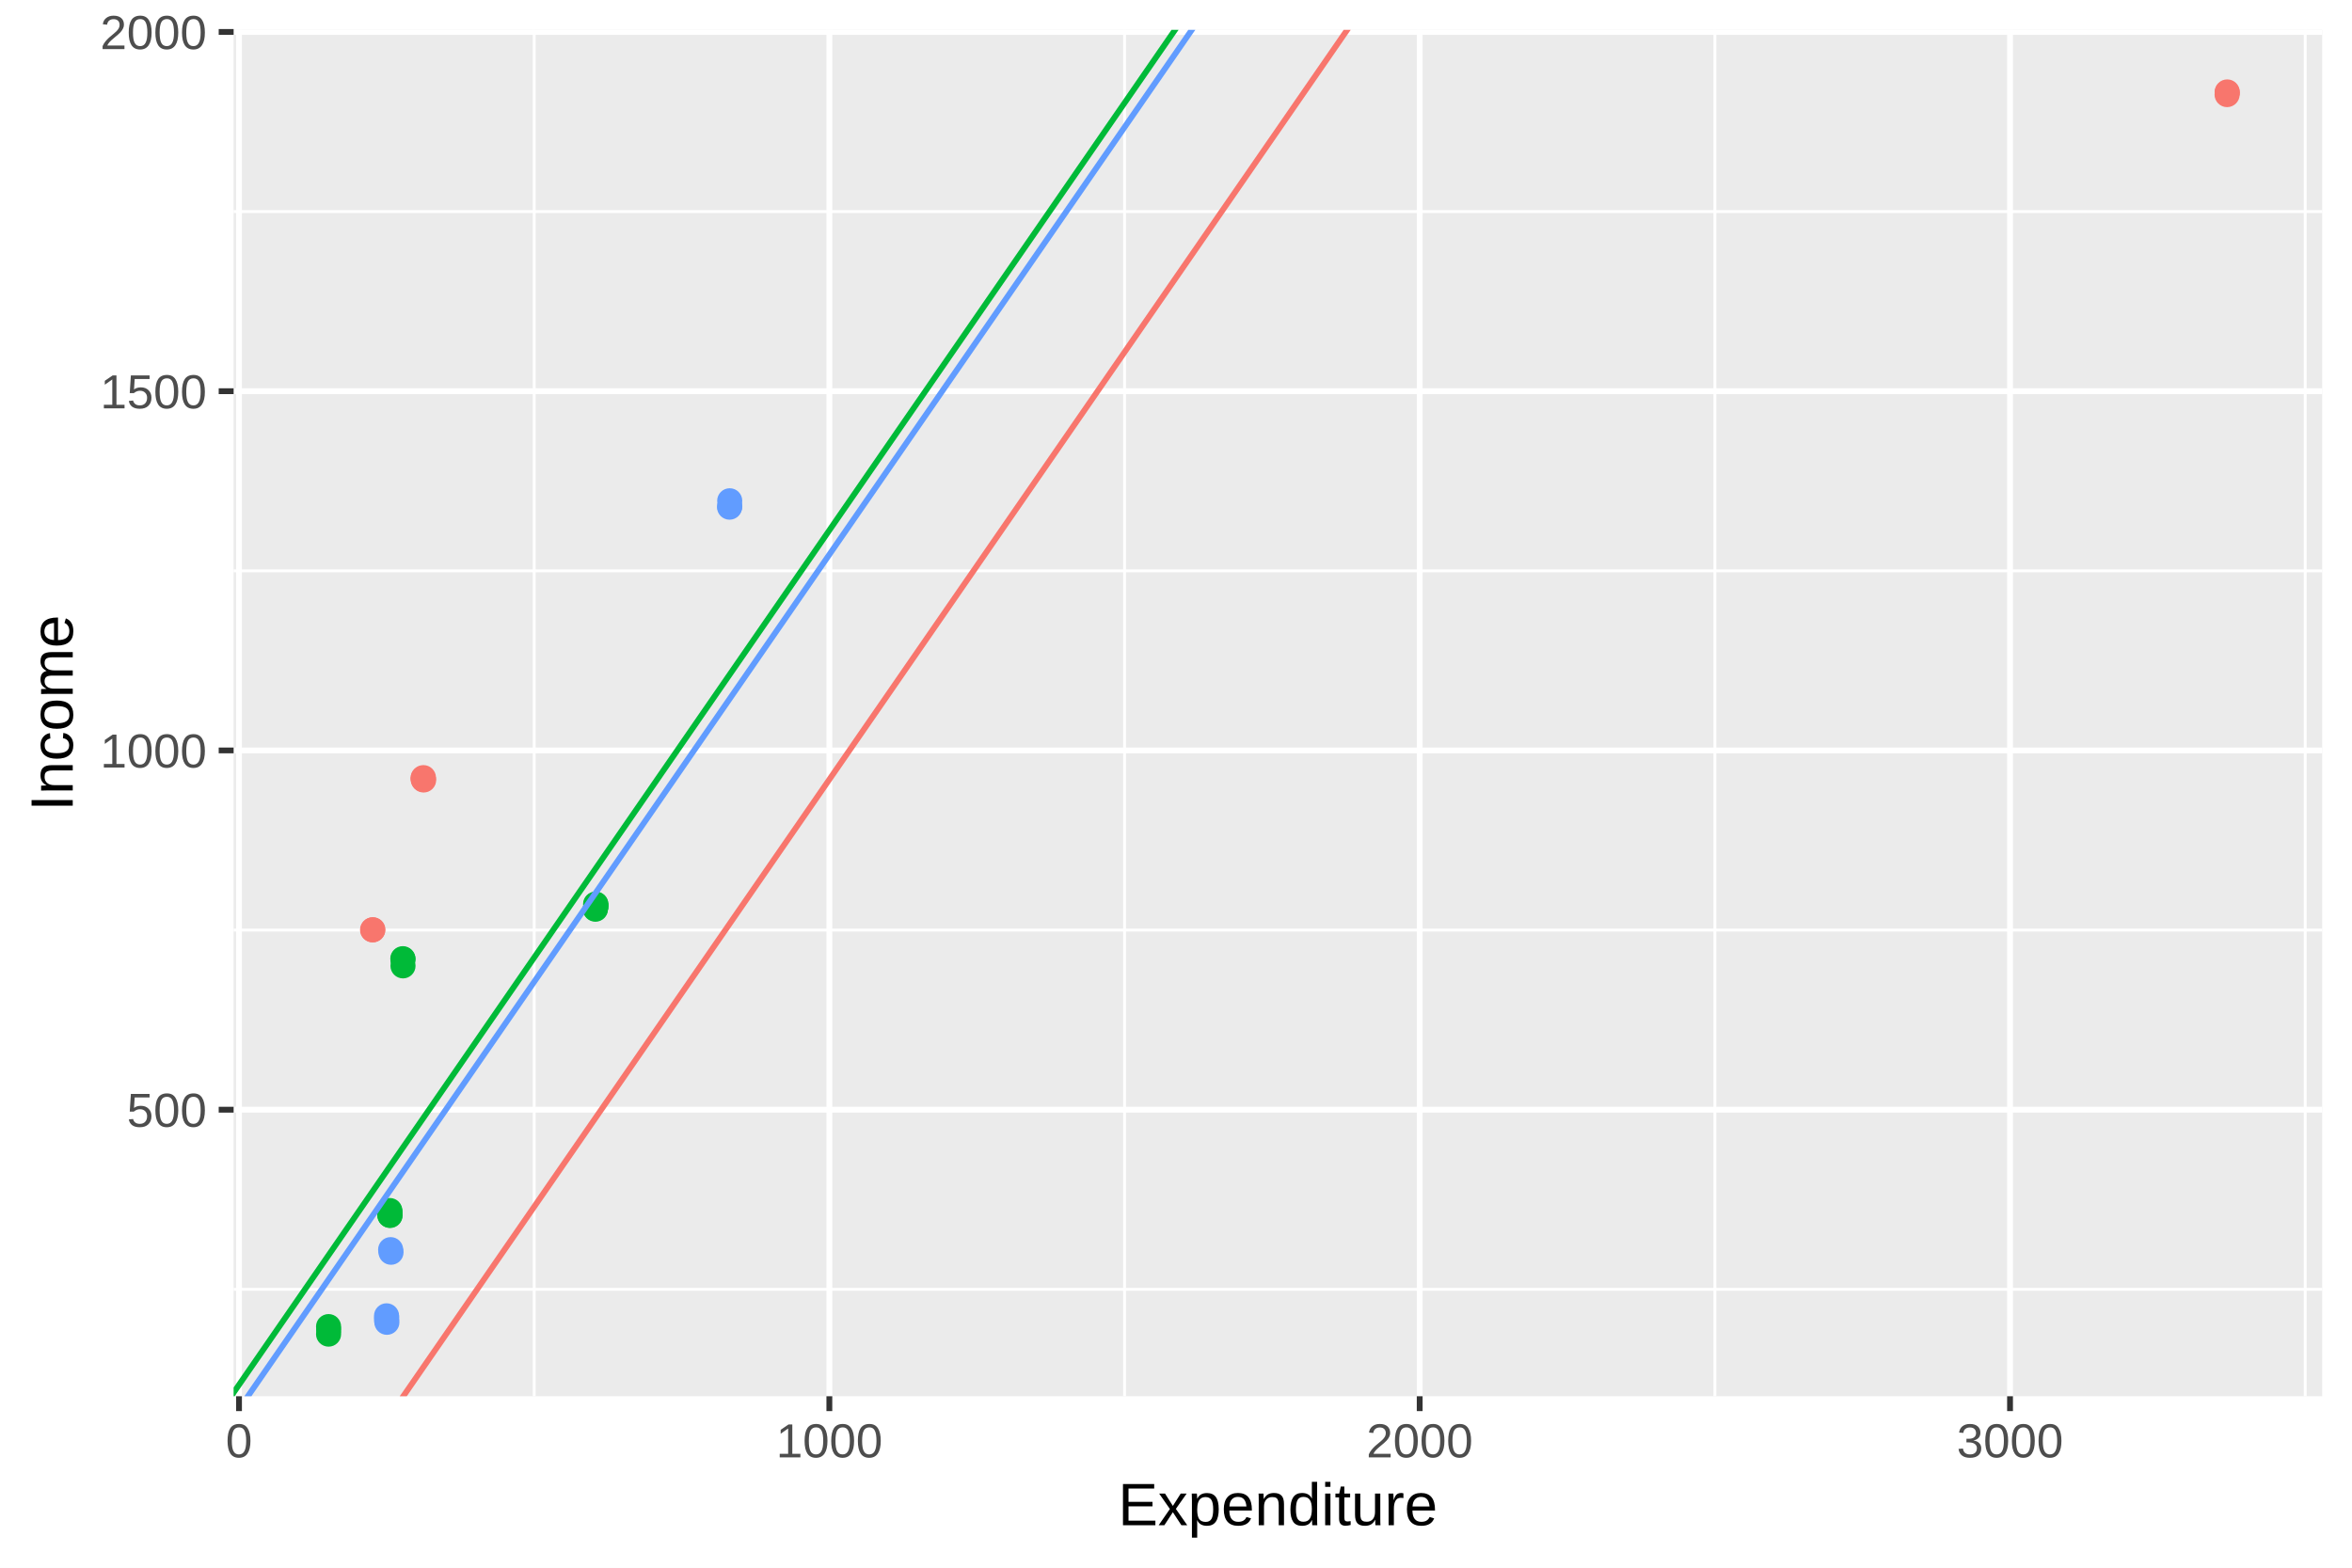
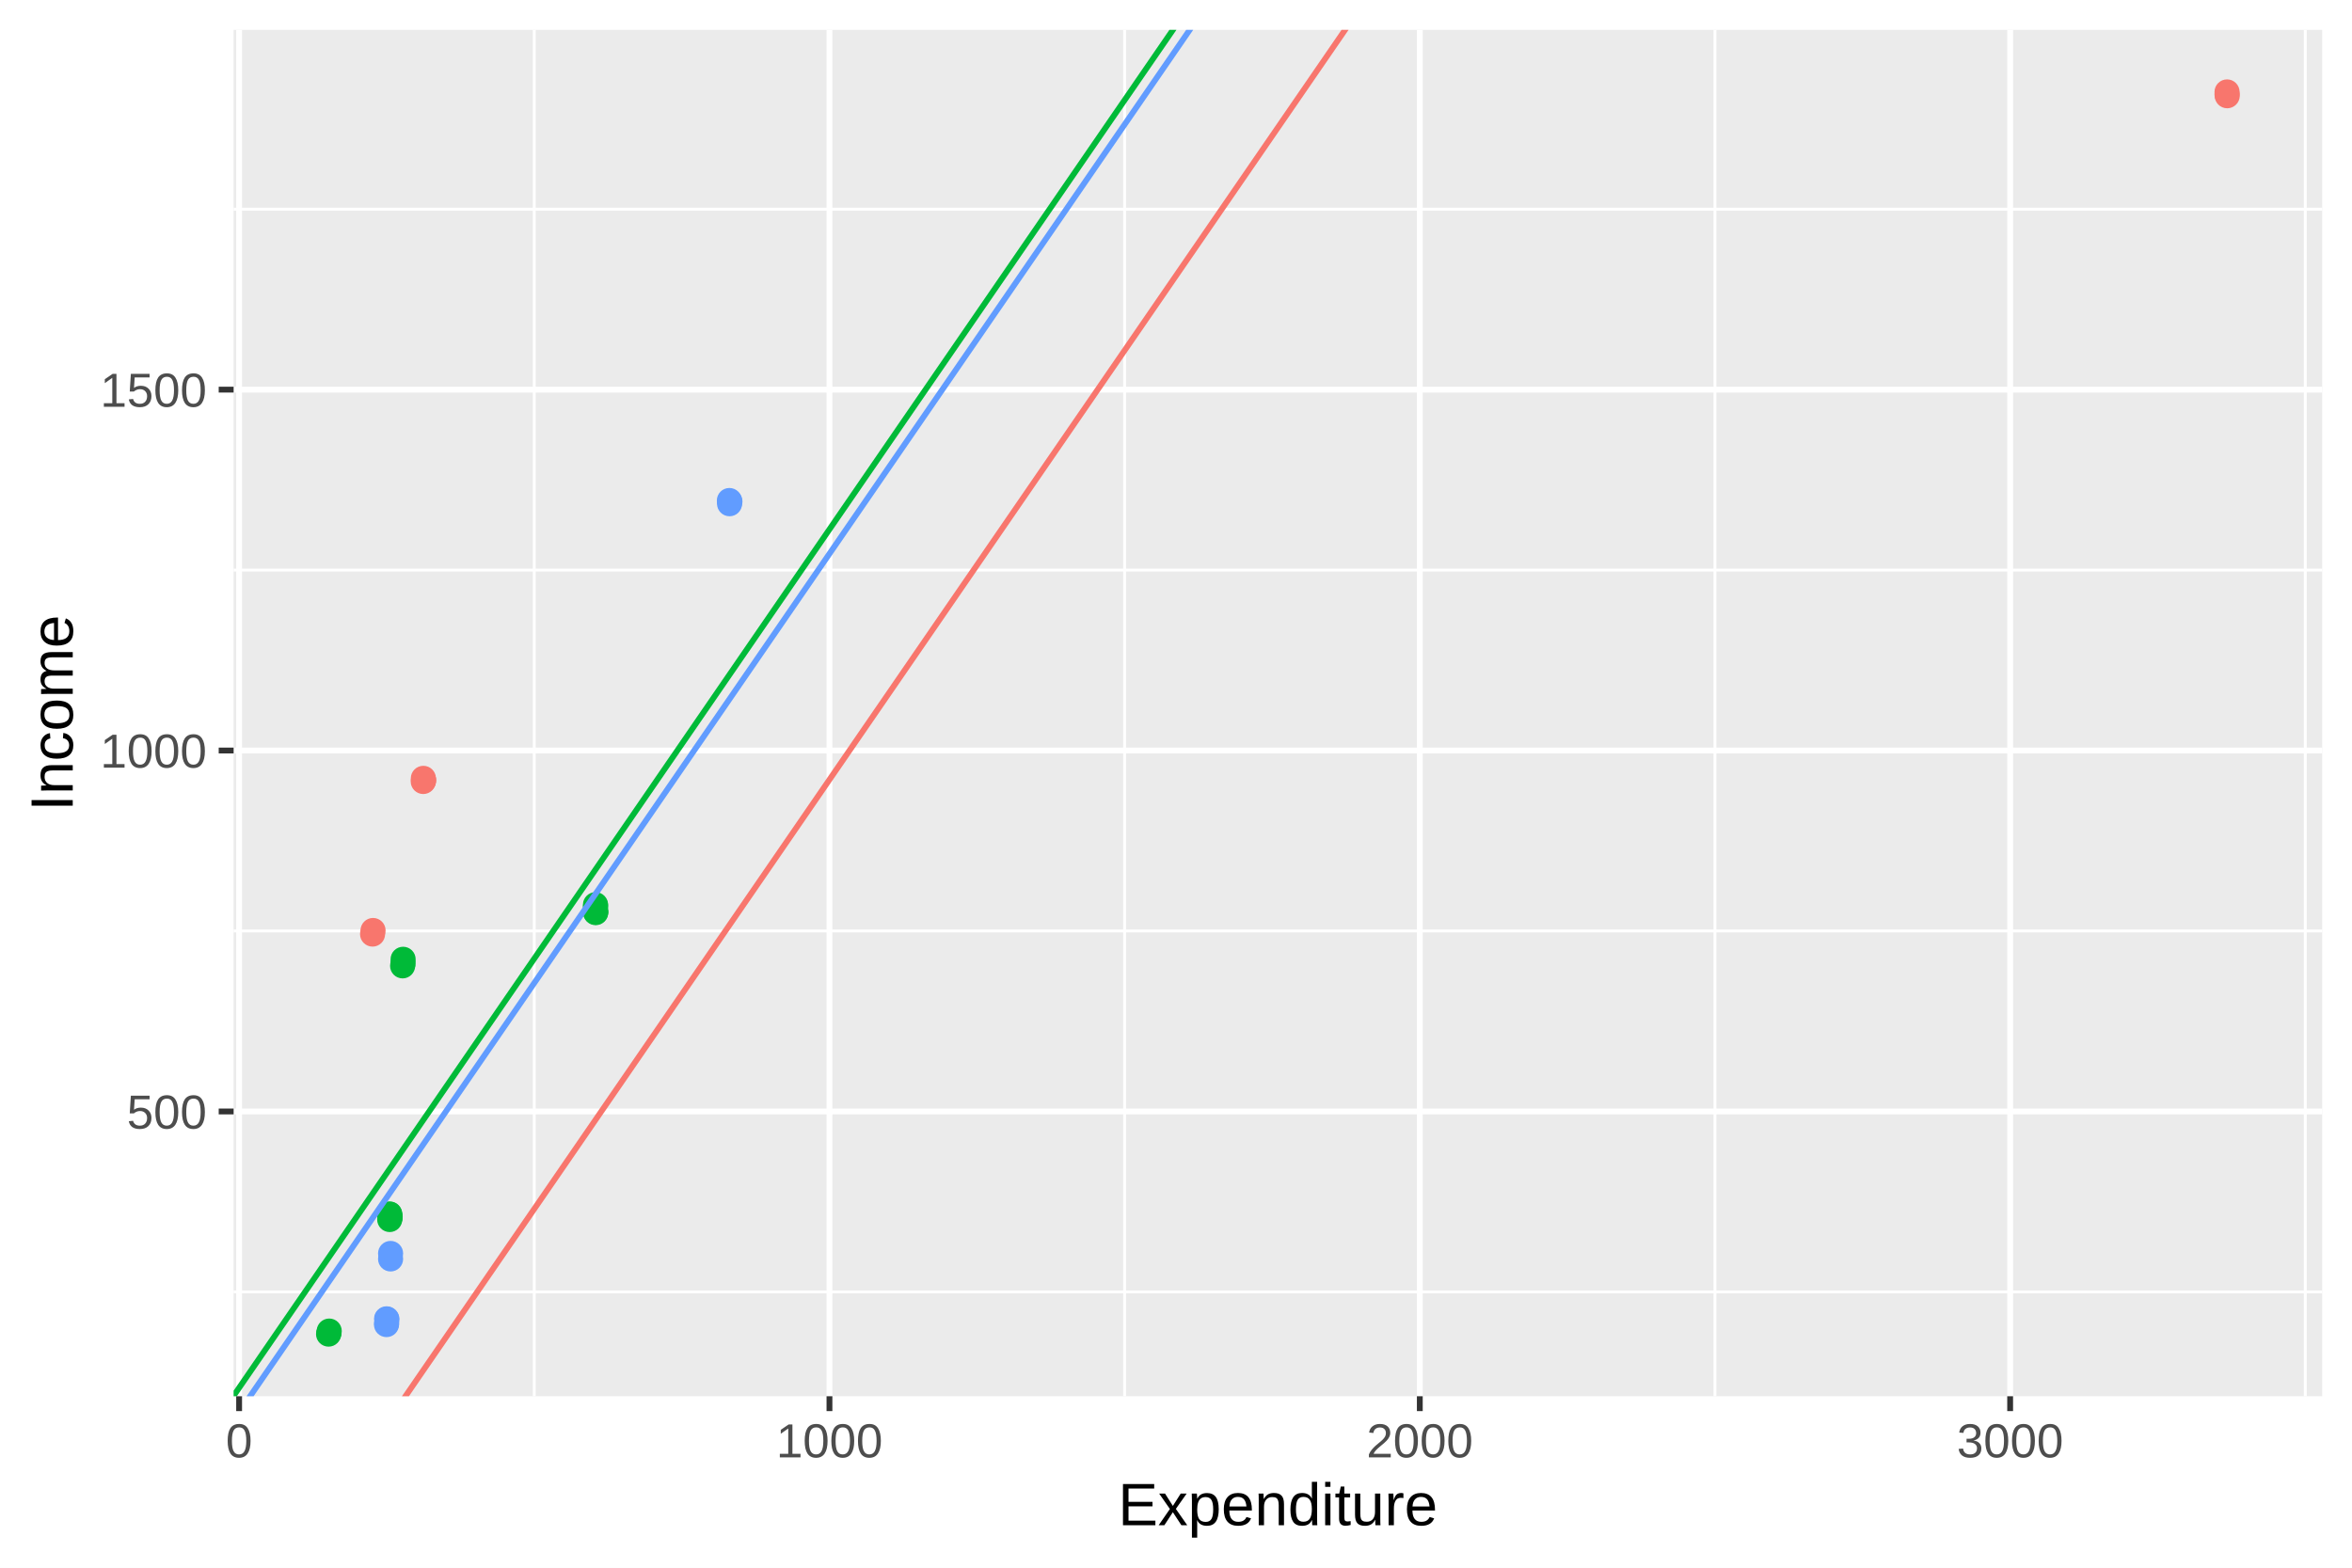
<svg xmlns="http://www.w3.org/2000/svg" width="432.00pt" height="288.00pt" viewBox="0 0 432.00 288.00">
  <g class="svglite">
    <defs>
      <style type="text/css">
    .svglite line, .svglite polyline, .svglite polygon, .svglite path, .svglite rect, .svglite circle {
      fill: none;
      stroke: #000000;
      stroke-linecap: round;
      stroke-linejoin: round;
      stroke-miterlimit: 10.00;
    }
    .svglite text {
      white-space: pre;
    }
    .svglite g.glyphgroup path {
      fill: inherit;
      stroke: none;
    }
  </style>
    </defs>
    <rect width="100%" height="100%" style="stroke: none; fill: #FFFFFF;" />
    <defs>
      <clipPath id="cpMC4wMHw0MzIuMDB8MC4wMHwyODguMDA=">
        <rect x="0.00" y="0.00" width="432.00" height="288.00" />
      </clipPath>
    </defs>
    <g clip-path="url(#cpMC4wMHw0MzIuMDB8MC4wMHwyODguMDA=)">
      <rect x="0" y="0.00" width="432.00" height="288.00" style="stroke-width: 1.07; stroke: #FFFFFF; fill: #FFFFFF;" />
    </g>
    <defs>
      <clipPath id="cpNDIuOTF8NDI2LjUyfDUuNDh8MjU2LjUw">
        <rect x="42.91" y="5.48" width="383.61" height="251.02" />
      </clipPath>
    </defs>
    <g clip-path="url(#cpNDIuOTF8NDI2LjUyfDUuNDh8MjU2LjUw)">
      <rect x="42.91" y="5.48" width="383.61" height="251.02" style="stroke-width: 1.07; stroke: none; fill: #EBEBEB;" />
-       <polyline points="42.91,236.86 426.52,236.86 " style="stroke-width: 0.53; stroke: #FFFFFF; stroke-linecap: butt;" />
-       <polyline points="42.91,170.86 426.52,170.86 " style="stroke-width: 0.53; stroke: #FFFFFF; stroke-linecap: butt;" />
-       <polyline points="42.91,104.87 426.52,104.87 " style="stroke-width: 0.53; stroke: #FFFFFF; stroke-linecap: butt;" />
-       <polyline points="42.91,38.87 426.52,38.87 " style="stroke-width: 0.53; stroke: #FFFFFF; stroke-linecap: butt;" />
-       <polyline points="98.12,256.50 98.12,5.48 " style="stroke-width: 0.53; stroke: #FFFFFF; stroke-linecap: butt;" />
-       <polyline points="206.55,256.50 206.55,5.48 " style="stroke-width: 0.53; stroke: #FFFFFF; stroke-linecap: butt;" />
-       <polyline points="314.98,256.50 314.98,5.48 " style="stroke-width: 0.53; stroke: #FFFFFF; stroke-linecap: butt;" />
-       <polyline points="423.41,256.50 423.41,5.48 " style="stroke-width: 0.53; stroke: #FFFFFF; stroke-linecap: butt;" />
-       <polyline points="42.91,203.86 426.52,203.86 " style="stroke-width: 1.07; stroke: #FFFFFF; stroke-linecap: butt;" />
-       <polyline points="42.91,137.86 426.52,137.86 " style="stroke-width: 1.07; stroke: #FFFFFF; stroke-linecap: butt;" />
-       <polyline points="42.91,71.87 426.52,71.87 " style="stroke-width: 1.07; stroke: #FFFFFF; stroke-linecap: butt;" />
-       <polyline points="42.91,5.87 426.52,5.87 " style="stroke-width: 1.07; stroke: #FFFFFF; stroke-linecap: butt;" />
-       <polyline points="43.90,256.50 43.90,5.48 " style="stroke-width: 1.07; stroke: #FFFFFF; stroke-linecap: butt;" />
-       <polyline points="152.33,256.50 152.33,5.48 " style="stroke-width: 1.07; stroke: #FFFFFF; stroke-linecap: butt;" />
-       <polyline points="260.76,256.50 260.76,5.48 " style="stroke-width: 1.07; stroke: #FFFFFF; stroke-linecap: butt;" />
-       <polyline points="369.19,256.50 369.19,5.48 " style="stroke-width: 1.07; stroke: #FFFFFF; stroke-linecap: butt;" />
-       <circle cx="409.08" cy="16.89" r="1.95" style="stroke-width: 0.71; stroke: #F8766D; fill: #F8766D;" />
-       <circle cx="409.08" cy="17.00" r="1.95" style="stroke-width: 0.71; stroke: #F8766D; fill: #F8766D;" />
-       <circle cx="409.06" cy="17.38" r="1.95" style="stroke-width: 0.71; stroke: #F8766D; fill: #F8766D;" />
-       <circle cx="77.77" cy="142.86" r="1.95" style="stroke-width: 0.71; stroke: #F8766D; fill: #F8766D;" />
-       <circle cx="77.70" cy="142.96" r="1.95" style="stroke-width: 0.71; stroke: #F8766D; fill: #F8766D;" />
-       <circle cx="77.74" cy="143.21" r="1.95" style="stroke-width: 0.71; stroke: #F8766D; fill: #F8766D;" />
-       <circle cx="77.81" cy="143.29" r="1.95" style="stroke-width: 0.71; stroke: #F8766D; fill: #F8766D;" />
-       <circle cx="68.43" cy="170.83" r="1.95" style="stroke-width: 0.71; stroke: #F8766D; fill: #F8766D;" />
-       <circle cx="68.49" cy="170.80" r="1.95" style="stroke-width: 0.71; stroke: #F8766D; fill: #F8766D;" />
-       <circle cx="134.00" cy="93.17" r="1.95" style="stroke-width: 0.71; stroke: #619CFF; fill: #619CFF;" />
-       <circle cx="134.04" cy="93.02" r="1.95" style="stroke-width: 0.71; stroke: #619CFF; fill: #619CFF;" />
-       <circle cx="134.03" cy="92.00" r="1.95" style="stroke-width: 0.71; stroke: #619CFF; fill: #619CFF;" />
-       <circle cx="71.75" cy="229.57" r="1.95" style="stroke-width: 0.71; stroke: #619CFF; fill: #619CFF;" />
-       <circle cx="71.82" cy="230.05" r="1.95" style="stroke-width: 0.71; stroke: #619CFF; fill: #619CFF;" />
-       <circle cx="71.00" cy="241.73" r="1.95" style="stroke-width: 0.71; stroke: #619CFF; fill: #619CFF;" />
-       <circle cx="71.06" cy="242.92" r="1.95" style="stroke-width: 0.71; stroke: #619CFF; fill: #619CFF;" />
-       <circle cx="71.03" cy="242.09" r="1.95" style="stroke-width: 0.71; stroke: #619CFF; fill: #619CFF;" />
-       <circle cx="71.00" cy="242.52" r="1.95" style="stroke-width: 0.71; stroke: #619CFF; fill: #619CFF;" />
-       <circle cx="60.37" cy="244.32" r="1.95" style="stroke-width: 0.71; stroke: #00BA38; fill: #00BA38;" />
-       <circle cx="60.35" cy="243.71" r="1.95" style="stroke-width: 0.71; stroke: #00BA38; fill: #00BA38;" />
+       <polyline points="42.91,237.34 426.52,237.34 " style="stroke-width: 0.53; stroke: #FFFFFF; stroke-linecap: butt;" />
+       <polyline points="42.91,171.03 426.52,171.03 " style="stroke-width: 0.53; stroke: #FFFFFF; stroke-linecap: butt;" />
+       <polyline points="42.91,104.73 426.52,104.73 " style="stroke-width: 0.53; stroke: #FFFFFF; stroke-linecap: butt;" />
+       <polyline points="42.91,38.43 426.52,38.43 " style="stroke-width: 0.53; stroke: #FFFFFF; stroke-linecap: butt;" />
+       <polyline points="98.13,256.50 98.13,5.48 " style="stroke-width: 0.53; stroke: #FFFFFF; stroke-linecap: butt;" />
+       <polyline points="206.56,256.50 206.56,5.48 " style="stroke-width: 0.53; stroke: #FFFFFF; stroke-linecap: butt;" />
+       <polyline points="314.99,256.50 314.99,5.48 " style="stroke-width: 0.53; stroke: #FFFFFF; stroke-linecap: butt;" />
+       <polyline points="423.42,256.50 423.42,5.48 " style="stroke-width: 0.53; stroke: #FFFFFF; stroke-linecap: butt;" />
+       <polyline points="42.91,204.19 426.52,204.19 " style="stroke-width: 1.07; stroke: #FFFFFF; stroke-linecap: butt;" />
+       <polyline points="42.91,137.88 426.52,137.88 " style="stroke-width: 1.07; stroke: #FFFFFF; stroke-linecap: butt;" />
+       <polyline points="42.91,71.58 426.52,71.58 " style="stroke-width: 1.07; stroke: #FFFFFF; stroke-linecap: butt;" />
+       <polyline points="43.92,256.50 43.92,5.48 " style="stroke-width: 1.07; stroke: #FFFFFF; stroke-linecap: butt;" />
+       <polyline points="152.35,256.50 152.35,5.48 " style="stroke-width: 1.07; stroke: #FFFFFF; stroke-linecap: butt;" />
+       <polyline points="260.78,256.50 260.78,5.48 " style="stroke-width: 1.07; stroke: #FFFFFF; stroke-linecap: butt;" />
+       <polyline points="369.21,256.50 369.21,5.48 " style="stroke-width: 1.07; stroke: #FFFFFF; stroke-linecap: butt;" />
+       <circle cx="409.04" cy="17.30" r="1.95" style="stroke-width: 0.71; stroke: #F8766D; fill: #F8766D;" />
+       <circle cx="409.05" cy="16.89" r="1.95" style="stroke-width: 0.71; stroke: #F8766D; fill: #F8766D;" />
+       <circle cx="409.08" cy="17.59" r="1.95" style="stroke-width: 0.71; stroke: #F8766D; fill: #F8766D;" />
+       <circle cx="77.74" cy="143.57" r="1.95" style="stroke-width: 0.71; stroke: #F8766D; fill: #F8766D;" />
+       <circle cx="77.79" cy="143.37" r="1.95" style="stroke-width: 0.71; stroke: #F8766D; fill: #F8766D;" />
+       <circle cx="77.76" cy="142.99" r="1.95" style="stroke-width: 0.71; stroke: #F8766D; fill: #F8766D;" />
+       <circle cx="77.82" cy="143.36" r="1.95" style="stroke-width: 0.71; stroke: #F8766D; fill: #F8766D;" />
+       <circle cx="68.52" cy="170.94" r="1.95" style="stroke-width: 0.71; stroke: #F8766D; fill: #F8766D;" />
+       <circle cx="68.43" cy="171.60" r="1.95" style="stroke-width: 0.71; stroke: #F8766D; fill: #F8766D;" />
+       <circle cx="133.97" cy="91.95" r="1.95" style="stroke-width: 0.71; stroke: #619CFF; fill: #619CFF;" />
+       <circle cx="134.00" cy="92.54" r="1.95" style="stroke-width: 0.71; stroke: #619CFF; fill: #619CFF;" />
+       <circle cx="134.07" cy="92.13" r="1.95" style="stroke-width: 0.71; stroke: #619CFF; fill: #619CFF;" />
+       <circle cx="71.74" cy="231.28" r="1.95" style="stroke-width: 0.71; stroke: #619CFF; fill: #619CFF;" />
+       <circle cx="71.74" cy="230.27" r="1.95" style="stroke-width: 0.71; stroke: #619CFF; fill: #619CFF;" />
+       <circle cx="71.01" cy="242.28" r="1.95" style="stroke-width: 0.71; stroke: #619CFF; fill: #619CFF;" />
+       <circle cx="70.99" cy="243.34" r="1.95" style="stroke-width: 0.71; stroke: #619CFF; fill: #619CFF;" />
+       <circle cx="71.06" cy="242.34" r="1.95" style="stroke-width: 0.71; stroke: #619CFF; fill: #619CFF;" />
+       <circle cx="71.02" cy="243.06" r="1.95" style="stroke-width: 0.71; stroke: #619CFF; fill: #619CFF;" />
+       <circle cx="60.43" cy="244.85" r="1.95" style="stroke-width: 0.71; stroke: #00BA38; fill: #00BA38;" />
+       <circle cx="60.47" cy="244.53" r="1.95" style="stroke-width: 0.71; stroke: #00BA38; fill: #00BA38;" />
      <circle cx="60.35" cy="245.09" r="1.95" style="stroke-width: 0.71; stroke: #00BA38; fill: #00BA38;" />
-       <circle cx="71.62" cy="222.69" r="1.95" style="stroke-width: 0.71; stroke: #00BA38; fill: #00BA38;" />
-       <circle cx="71.55" cy="222.49" r="1.95" style="stroke-width: 0.71; stroke: #00BA38; fill: #00BA38;" />
-       <circle cx="71.60" cy="222.39" r="1.95" style="stroke-width: 0.71; stroke: #00BA38; fill: #00BA38;" />
-       <circle cx="71.65" cy="223.29" r="1.95" style="stroke-width: 0.71; stroke: #00BA38; fill: #00BA38;" />
-       <circle cx="71.59" cy="223.25" r="1.95" style="stroke-width: 0.71; stroke: #00BA38; fill: #00BA38;" />
-       <circle cx="109.40" cy="166.10" r="1.95" style="stroke-width: 0.71; stroke: #00BA38; fill: #00BA38;" />
-       <circle cx="109.36" cy="166.92" r="1.95" style="stroke-width: 0.71; stroke: #00BA38; fill: #00BA38;" />
-       <circle cx="109.43" cy="166.48" r="1.95" style="stroke-width: 0.71; stroke: #00BA38; fill: #00BA38;" />
-       <circle cx="109.46" cy="166.53" r="1.95" style="stroke-width: 0.71; stroke: #00BA38; fill: #00BA38;" />
-       <circle cx="109.45" cy="166.12" r="1.95" style="stroke-width: 0.71; stroke: #00BA38; fill: #00BA38;" />
-       <circle cx="109.36" cy="167.03" r="1.95" style="stroke-width: 0.71; stroke: #00BA38; fill: #00BA38;" />
-       <circle cx="74.03" cy="176.23" r="1.95" style="stroke-width: 0.71; stroke: #00BA38; fill: #00BA38;" />
-       <circle cx="74.02" cy="177.44" r="1.95" style="stroke-width: 0.71; stroke: #00BA38; fill: #00BA38;" />
-       <circle cx="73.99" cy="176.12" r="1.95" style="stroke-width: 0.71; stroke: #00BA38; fill: #00BA38;" />
-       <line x1="-99.31" y1="507.53" x2="420.82" y2="-245.54" style="stroke-width: 1.07; stroke: #F8766D; stroke-linecap: butt;" />
-       <line x1="-130.93" y1="507.53" x2="389.20" y2="-245.54" style="stroke-width: 1.07; stroke: #00BA38; stroke-linecap: butt;" />
-       <line x1="-127.85" y1="507.53" x2="392.28" y2="-245.54" style="stroke-width: 1.07; stroke: #619CFF; stroke-linecap: butt;" />
+       <circle cx="71.56" cy="223.08" r="1.95" style="stroke-width: 0.71; stroke: #00BA38; fill: #00BA38;" />
+       <circle cx="71.58" cy="223.02" r="1.95" style="stroke-width: 0.71; stroke: #00BA38; fill: #00BA38;" />
+       <circle cx="71.58" cy="224.04" r="1.95" style="stroke-width: 0.71; stroke: #00BA38; fill: #00BA38;" />
+       <circle cx="71.66" cy="223.51" r="1.95" style="stroke-width: 0.71; stroke: #00BA38; fill: #00BA38;" />
+       <circle cx="71.63" cy="223.72" r="1.95" style="stroke-width: 0.71; stroke: #00BA38; fill: #00BA38;" />
+       <circle cx="109.40" cy="166.40" r="1.95" style="stroke-width: 0.71; stroke: #00BA38; fill: #00BA38;" />
+       <circle cx="109.37" cy="166.76" r="1.95" style="stroke-width: 0.71; stroke: #00BA38; fill: #00BA38;" />
+       <circle cx="109.41" cy="167.66" r="1.95" style="stroke-width: 0.71; stroke: #00BA38; fill: #00BA38;" />
+       <circle cx="109.42" cy="167.38" r="1.95" style="stroke-width: 0.71; stroke: #00BA38; fill: #00BA38;" />
+       <circle cx="109.38" cy="166.20" r="1.95" style="stroke-width: 0.71; stroke: #00BA38; fill: #00BA38;" />
+       <circle cx="109.41" cy="167.59" r="1.95" style="stroke-width: 0.71; stroke: #00BA38; fill: #00BA38;" />
+       <circle cx="73.95" cy="177.44" r="1.95" style="stroke-width: 0.71; stroke: #00BA38; fill: #00BA38;" />
+       <circle cx="74.04" cy="176.23" r="1.95" style="stroke-width: 0.71; stroke: #00BA38; fill: #00BA38;" />
+       <circle cx="74.04" cy="177.00" r="1.95" style="stroke-width: 0.71; stroke: #00BA38; fill: #00BA38;" />
+       <line x1="-98.12" y1="507.53" x2="419.64" y2="-245.54" style="stroke-width: 1.07; stroke: #F8766D; stroke-linecap: butt;" />
+       <line x1="-129.73" y1="507.53" x2="388.02" y2="-245.54" style="stroke-width: 1.07; stroke: #00BA38; stroke-linecap: butt;" />
+       <line x1="-126.65" y1="507.53" x2="391.10" y2="-245.54" style="stroke-width: 1.07; stroke: #619CFF; stroke-linecap: butt;" />
    </g>
    <g clip-path="url(#cpMC4wMHw0MzIuMDB8MC4wMHwyODguMDA=)">
-       <text x="37.98" y="207.01" text-anchor="end" style="font-size: 8.80px;fill: #4D4D4D; font-family: &quot;Arial&quot;;" textLength="14.67px" lengthAdjust="spacingAndGlyphs">500</text>
-       <text x="37.98" y="141.01" text-anchor="end" style="font-size: 8.80px;fill: #4D4D4D; font-family: &quot;Arial&quot;;" textLength="19.56px" lengthAdjust="spacingAndGlyphs">1000</text>
-       <text x="37.98" y="75.02" text-anchor="end" style="font-size: 8.80px;fill: #4D4D4D; font-family: &quot;Arial&quot;;" textLength="19.56px" lengthAdjust="spacingAndGlyphs">1500</text>
-       <text x="37.98" y="9.02" text-anchor="end" style="font-size: 8.80px;fill: #4D4D4D; font-family: &quot;Arial&quot;;" textLength="19.56px" lengthAdjust="spacingAndGlyphs">2000</text>
-       <polyline points="40.17,203.86 42.91,203.86 " style="stroke-width: 1.07; stroke: #333333; stroke-linecap: butt;" />
-       <polyline points="40.17,137.86 42.91,137.86 " style="stroke-width: 1.07; stroke: #333333; stroke-linecap: butt;" />
-       <polyline points="40.17,71.87 42.91,71.87 " style="stroke-width: 1.07; stroke: #333333; stroke-linecap: butt;" />
-       <polyline points="40.17,5.87 42.91,5.87 " style="stroke-width: 1.07; stroke: #333333; stroke-linecap: butt;" />
-       <polyline points="43.90,259.24 43.90,256.50 " style="stroke-width: 1.07; stroke: #333333; stroke-linecap: butt;" />
-       <polyline points="152.33,259.24 152.33,256.50 " style="stroke-width: 1.07; stroke: #333333; stroke-linecap: butt;" />
-       <polyline points="260.76,259.24 260.76,256.50 " style="stroke-width: 1.07; stroke: #333333; stroke-linecap: butt;" />
-       <polyline points="369.19,259.24 369.19,256.50 " style="stroke-width: 1.07; stroke: #333333; stroke-linecap: butt;" />
-       <text x="43.90" y="267.74" text-anchor="middle" style="font-size: 8.80px;fill: #4D4D4D; font-family: &quot;Arial&quot;;" textLength="4.89px" lengthAdjust="spacingAndGlyphs">0</text>
-       <text x="152.33" y="267.74" text-anchor="middle" style="font-size: 8.80px;fill: #4D4D4D; font-family: &quot;Arial&quot;;" textLength="19.56px" lengthAdjust="spacingAndGlyphs">1000</text>
-       <text x="260.76" y="267.74" text-anchor="middle" style="font-size: 8.80px;fill: #4D4D4D; font-family: &quot;Arial&quot;;" textLength="19.56px" lengthAdjust="spacingAndGlyphs">2000</text>
-       <text x="369.19" y="267.74" text-anchor="middle" style="font-size: 8.80px;fill: #4D4D4D; font-family: &quot;Arial&quot;;" textLength="19.56px" lengthAdjust="spacingAndGlyphs">3000</text>
+       <text x="37.98" y="207.34" text-anchor="end" style="font-size: 8.80px;fill: #4D4D4D; font-family: &quot;Arial&quot;;" textLength="14.67px" lengthAdjust="spacingAndGlyphs">500</text>
+       <text x="37.98" y="141.03" text-anchor="end" style="font-size: 8.80px;fill: #4D4D4D; font-family: &quot;Arial&quot;;" textLength="19.56px" lengthAdjust="spacingAndGlyphs">1000</text>
+       <text x="37.98" y="74.73" text-anchor="end" style="font-size: 8.80px;fill: #4D4D4D; font-family: &quot;Arial&quot;;" textLength="19.56px" lengthAdjust="spacingAndGlyphs">1500</text>
+       <polyline points="40.17,204.19 42.91,204.19 " style="stroke-width: 1.07; stroke: #333333; stroke-linecap: butt;" />
+       <polyline points="40.17,137.88 42.91,137.88 " style="stroke-width: 1.07; stroke: #333333; stroke-linecap: butt;" />
+       <polyline points="40.17,71.58 42.91,71.58 " style="stroke-width: 1.07; stroke: #333333; stroke-linecap: butt;" />
+       <polyline points="43.92,259.24 43.92,256.50 " style="stroke-width: 1.07; stroke: #333333; stroke-linecap: butt;" />
+       <polyline points="152.35,259.24 152.35,256.50 " style="stroke-width: 1.07; stroke: #333333; stroke-linecap: butt;" />
+       <polyline points="260.78,259.24 260.78,256.50 " style="stroke-width: 1.07; stroke: #333333; stroke-linecap: butt;" />
+       <polyline points="369.21,259.24 369.21,256.50 " style="stroke-width: 1.07; stroke: #333333; stroke-linecap: butt;" />
+       <text x="43.92" y="267.74" text-anchor="middle" style="font-size: 8.80px;fill: #4D4D4D; font-family: &quot;Arial&quot;;" textLength="4.89px" lengthAdjust="spacingAndGlyphs">0</text>
+       <text x="152.35" y="267.74" text-anchor="middle" style="font-size: 8.80px;fill: #4D4D4D; font-family: &quot;Arial&quot;;" textLength="19.56px" lengthAdjust="spacingAndGlyphs">1000</text>
+       <text x="260.78" y="267.74" text-anchor="middle" style="font-size: 8.80px;fill: #4D4D4D; font-family: &quot;Arial&quot;;" textLength="19.56px" lengthAdjust="spacingAndGlyphs">2000</text>
+       <text x="369.21" y="267.74" text-anchor="middle" style="font-size: 8.80px;fill: #4D4D4D; font-family: &quot;Arial&quot;;" textLength="19.56px" lengthAdjust="spacingAndGlyphs">3000</text>
      <text x="234.71" y="280.20" text-anchor="middle" style="font-size: 11.00px; font-family: &quot;Arial&quot;;" textLength="58.75px" lengthAdjust="spacingAndGlyphs">Expenditure</text>
      <text transform="translate(13.36,130.99) rotate(-90)" text-anchor="middle" style="font-size: 11.00px; font-family: &quot;Arial&quot;;" textLength="36.09px" lengthAdjust="spacingAndGlyphs">Income</text>
    </g>
  </g>
</svg>
